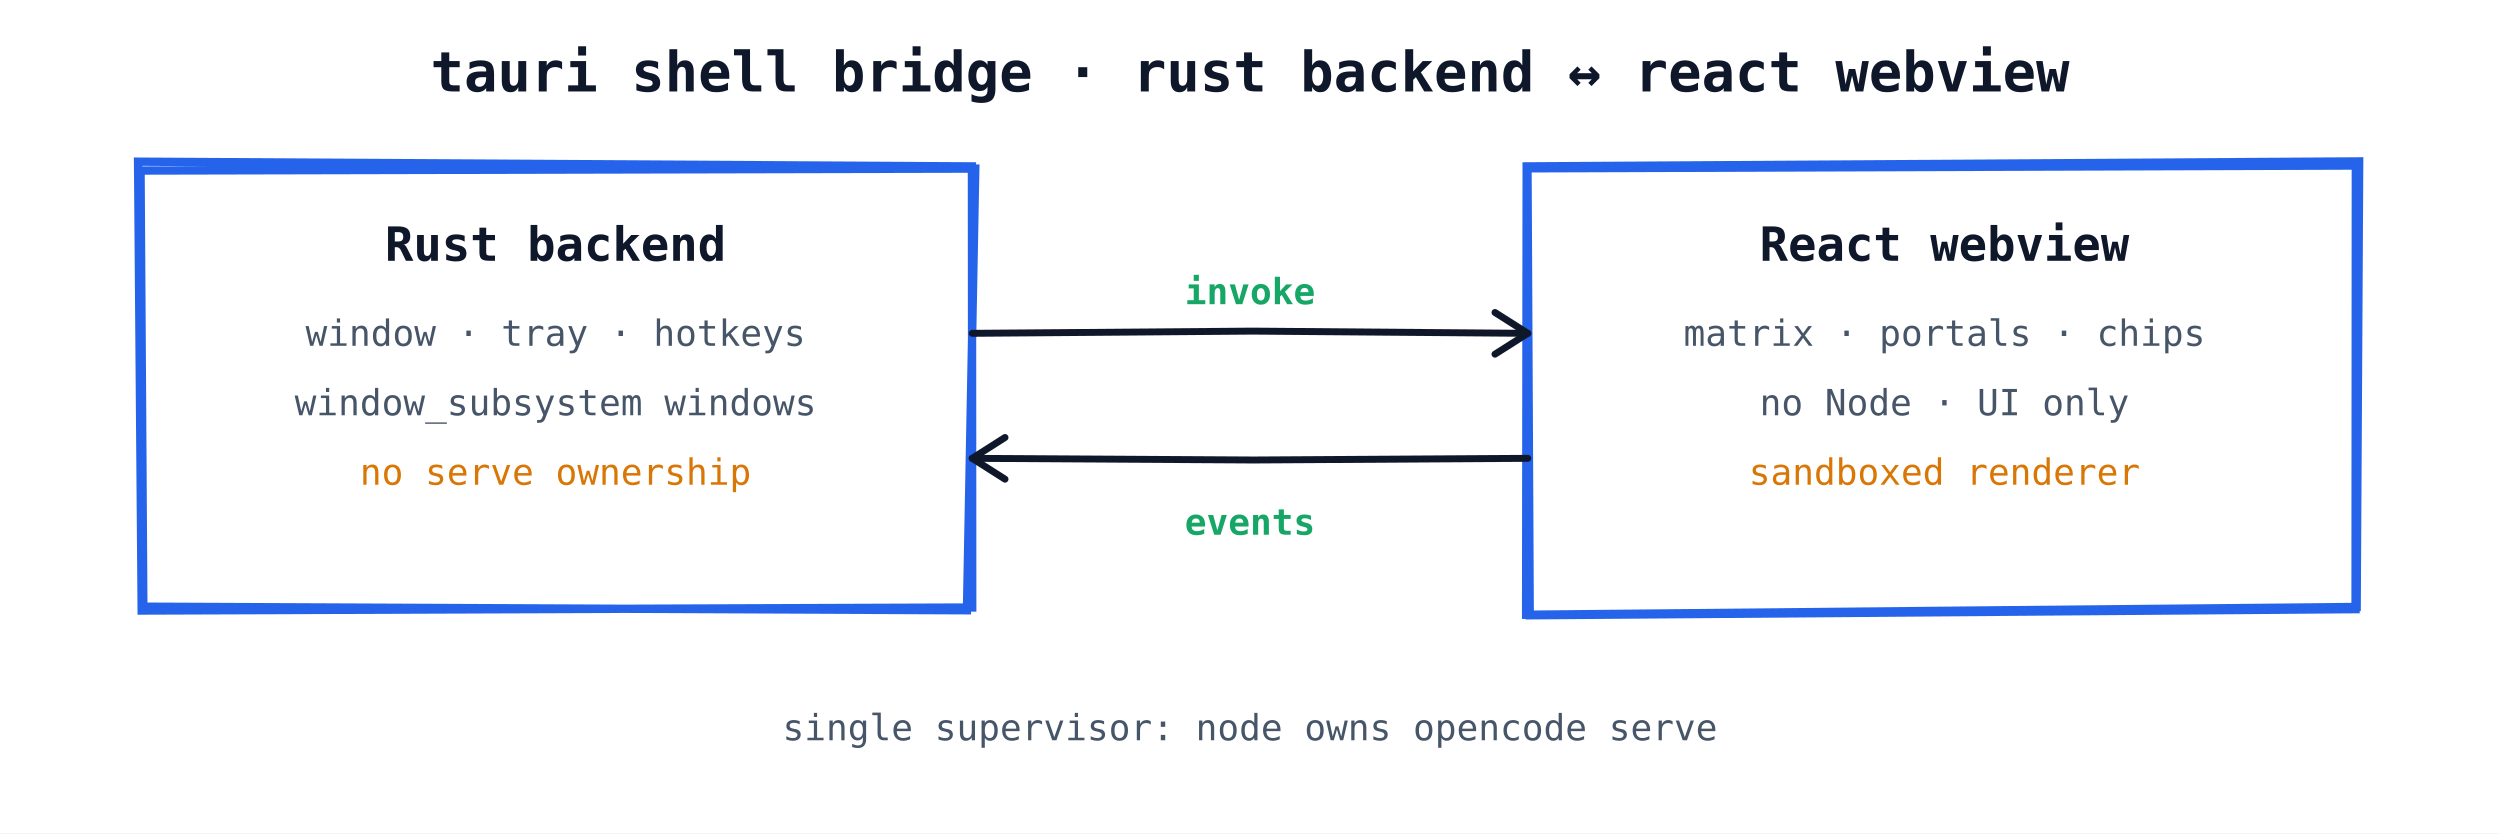
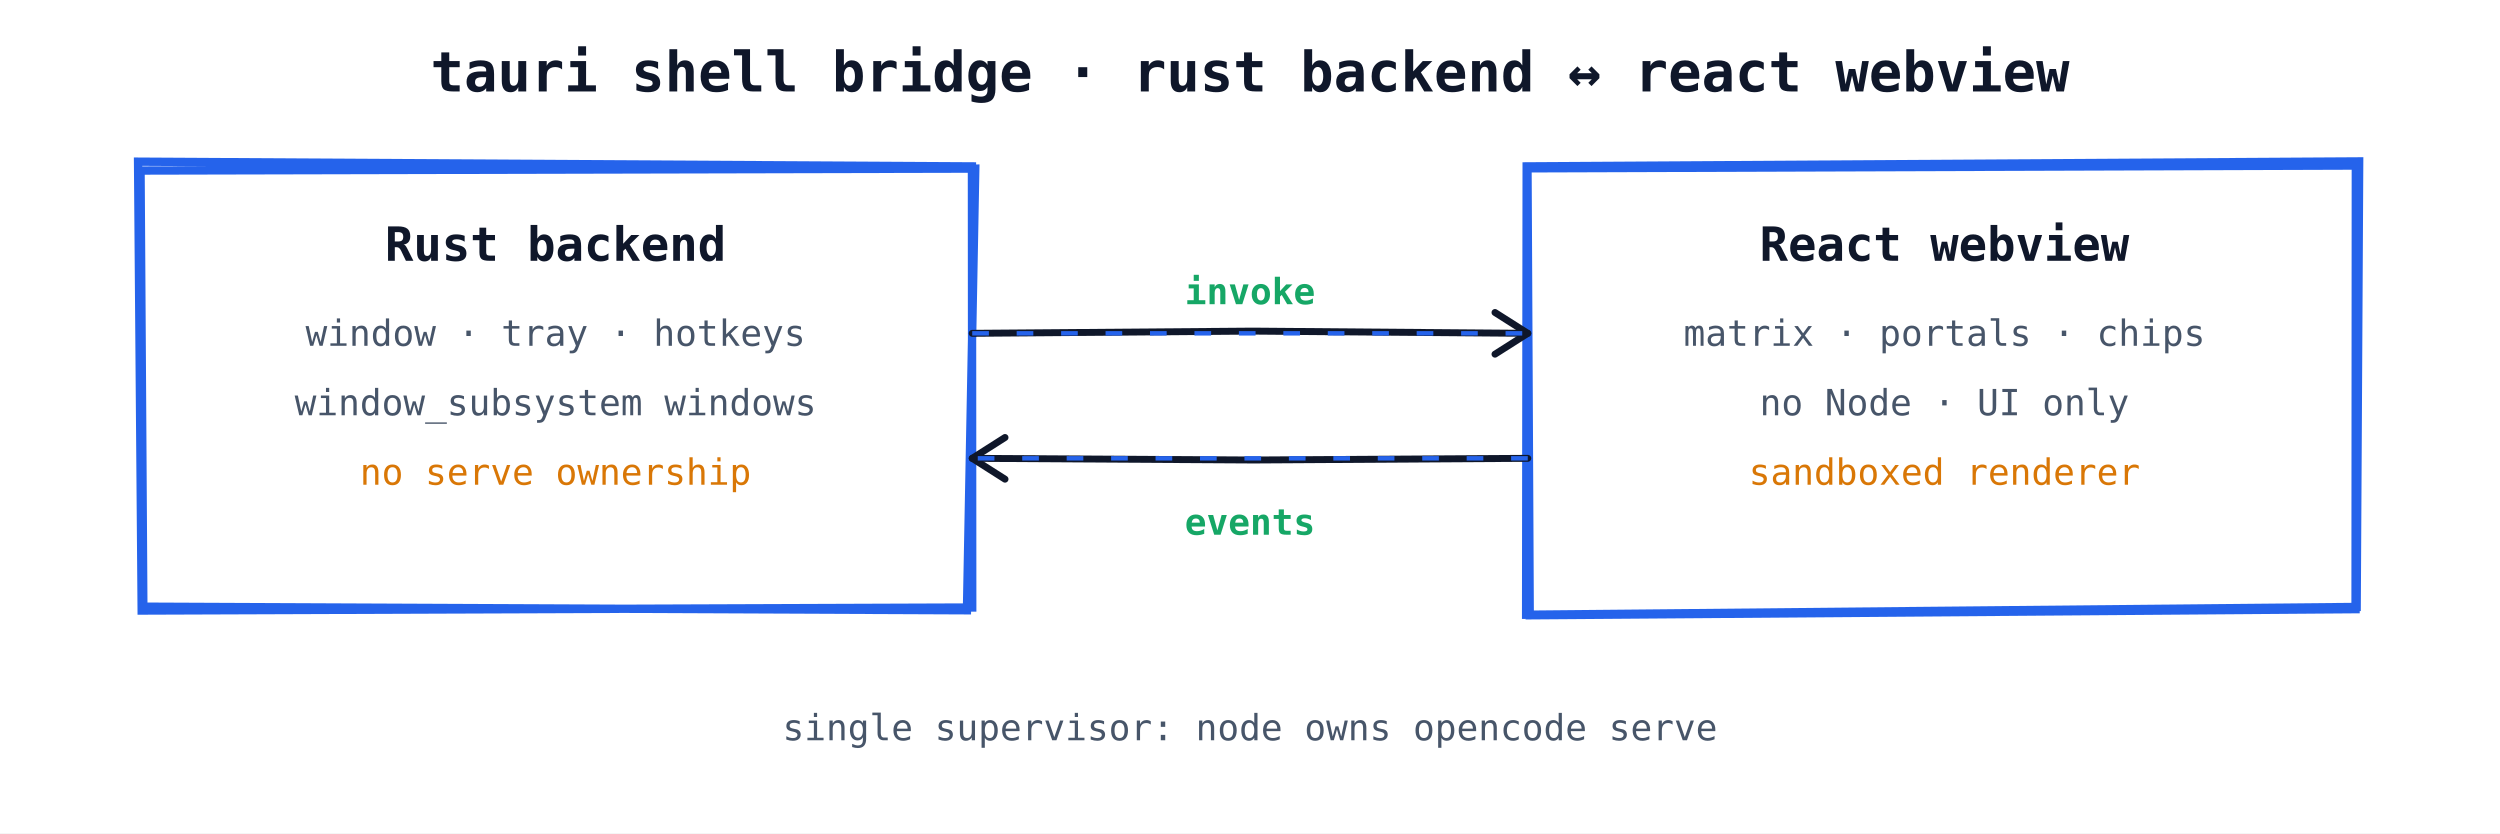
<svg xmlns="http://www.w3.org/2000/svg" viewBox="0 0 900 300">
  <rect width="900" height="300" fill="#ffffff" />
-   <style>.draw{stroke-dasharray:3200;stroke-dashoffset:3200;animation:draw 2.8s ease-out forwards}@keyframes draw{to{stroke-dashoffset:0}}.flow{stroke-dasharray:9 11;animation:flow 1.2s linear infinite}@keyframes flow{to{stroke-dashoffset:-40}}.blinkdot{animation:blinkdot 1.6s ease-in-out infinite}@keyframes blinkdot{0%,100%{opacity:1}50%{opacity:0.3}}</style>
+   <style>.draw{stroke-dasharray:3200;stroke-dashoffset:3200;animation:sketch 12s ease-in-out infinite}@keyframes sketch{0%{stroke-dashoffset:3200}22%{stroke-dashoffset:0}80%{stroke-dashoffset:0}100%{stroke-dashoffset:3200}}.flowline{stroke-dasharray:6 10;animation:gentleFlow 3s linear infinite}@keyframes gentleFlow{from{stroke-dashoffset:32}to{stroke-dashoffset:0}}.blinkdot{animation:blinkdot 1.6s ease-in-out infinite}@keyframes blinkdot{0%,100%{opacity:1}50%{opacity:0.3}}</style>
  <text x="450" y="26" text-anchor="middle" dominant-baseline="central" font-family="ui-monospace, SFMono-Regular, Menlo, monospace" font-size="20" font-weight="700" fill="#0f172a">tauri shell bridge · rust backend ↔ react webview</text>
  <path d="M49.7,58.2L349.9,59.9L350,218.7L51,219.8ZM50.6,61.4L351.1,60.7L348.1,219.7L51.6,218.4Z" fill="none" stroke="#2563eb" stroke-width="3" stroke-linecap="round" />
  <text x="200" y="88" text-anchor="middle" dominant-baseline="central" font-family="ui-monospace, SFMono-Regular, Menlo, monospace" font-size="17" font-weight="700" fill="#0f172a">Rust backend</text>
  <text x="200" y="120" text-anchor="middle" dominant-baseline="central" font-family="ui-monospace, SFMono-Regular, Menlo, monospace" font-size="13" font-weight="400" fill="#475569">window · tray · hotkeys</text>
  <text x="200" y="145" text-anchor="middle" dominant-baseline="central" font-family="ui-monospace, SFMono-Regular, Menlo, monospace" font-size="13" font-weight="400" fill="#475569">window_subsystem windows</text>
  <text x="200" y="170" text-anchor="middle" dominant-baseline="central" font-family="ui-monospace, SFMono-Regular, Menlo, monospace" font-size="13" font-weight="400" fill="#d97706">no serve ownership</text>
  <path d="M549.6,59.9L849.3,58.1L848.4,218.5L549.4,221.3ZM549.9,60.6L848.1,59.6L848,219.3L550.7,221.5Z" fill="none" stroke="#2563eb" stroke-width="3" stroke-linecap="round" />
  <text x="700" y="88" text-anchor="middle" dominant-baseline="central" font-family="ui-monospace, SFMono-Regular, Menlo, monospace" font-size="17" font-weight="700" fill="#0f172a">React webview</text>
  <text x="700" y="120" text-anchor="middle" dominant-baseline="central" font-family="ui-monospace, SFMono-Regular, Menlo, monospace" font-size="13" font-weight="400" fill="#475569">matrix · portals · chips</text>
  <text x="700" y="145" text-anchor="middle" dominant-baseline="central" font-family="ui-monospace, SFMono-Regular, Menlo, monospace" font-size="13" font-weight="400" fill="#475569">no Node · UI only</text>
  <text x="700" y="170" text-anchor="middle" dominant-baseline="central" font-family="ui-monospace, SFMono-Regular, Menlo, monospace" font-size="13" font-weight="400" fill="#d97706">sandboxed renderer</text>
  <path d="M350,120L451,119.2L550,120" fill="none" stroke="#0f172a" stroke-width="2.5" stroke-linecap="round" />
  <path d="M550,120L538.2,127.5M550,120L538.2,112.5" fill="none" stroke="#0f172a" stroke-width="2.5" stroke-linecap="round" />
+   <line x1="350" y1="120" x2="550" y2="120" class="flowline" stroke="#2563eb" stroke-width="1.6" />
  <path d="M550,165L451.3,165.6L350,165" fill="none" stroke="#0f172a" stroke-width="2.5" stroke-linecap="round" />
  <path d="M350,165L361.8,157.5M350,165L361.8,172.5" fill="none" stroke="#0f172a" stroke-width="2.5" stroke-linecap="round" />
+   <line x1="550" y1="165" x2="350" y2="165" class="flowline" stroke="#2563eb" stroke-width="1.6" />
  <text x="450" y="105" text-anchor="middle" dominant-baseline="central" font-family="ui-monospace, SFMono-Regular, Menlo, monospace" font-size="13" font-weight="700" fill="#16a766">invoke</text>
  <text x="450" y="188" text-anchor="middle" dominant-baseline="central" font-family="ui-monospace, SFMono-Regular, Menlo, monospace" font-size="13" font-weight="700" fill="#16a766">events</text>
  <text x="450" y="262" text-anchor="middle" dominant-baseline="central" font-family="ui-monospace, SFMono-Regular, Menlo, monospace" font-size="13" font-weight="400" fill="#475569">single supervisor: node owns opencode serve</text>
</svg>
